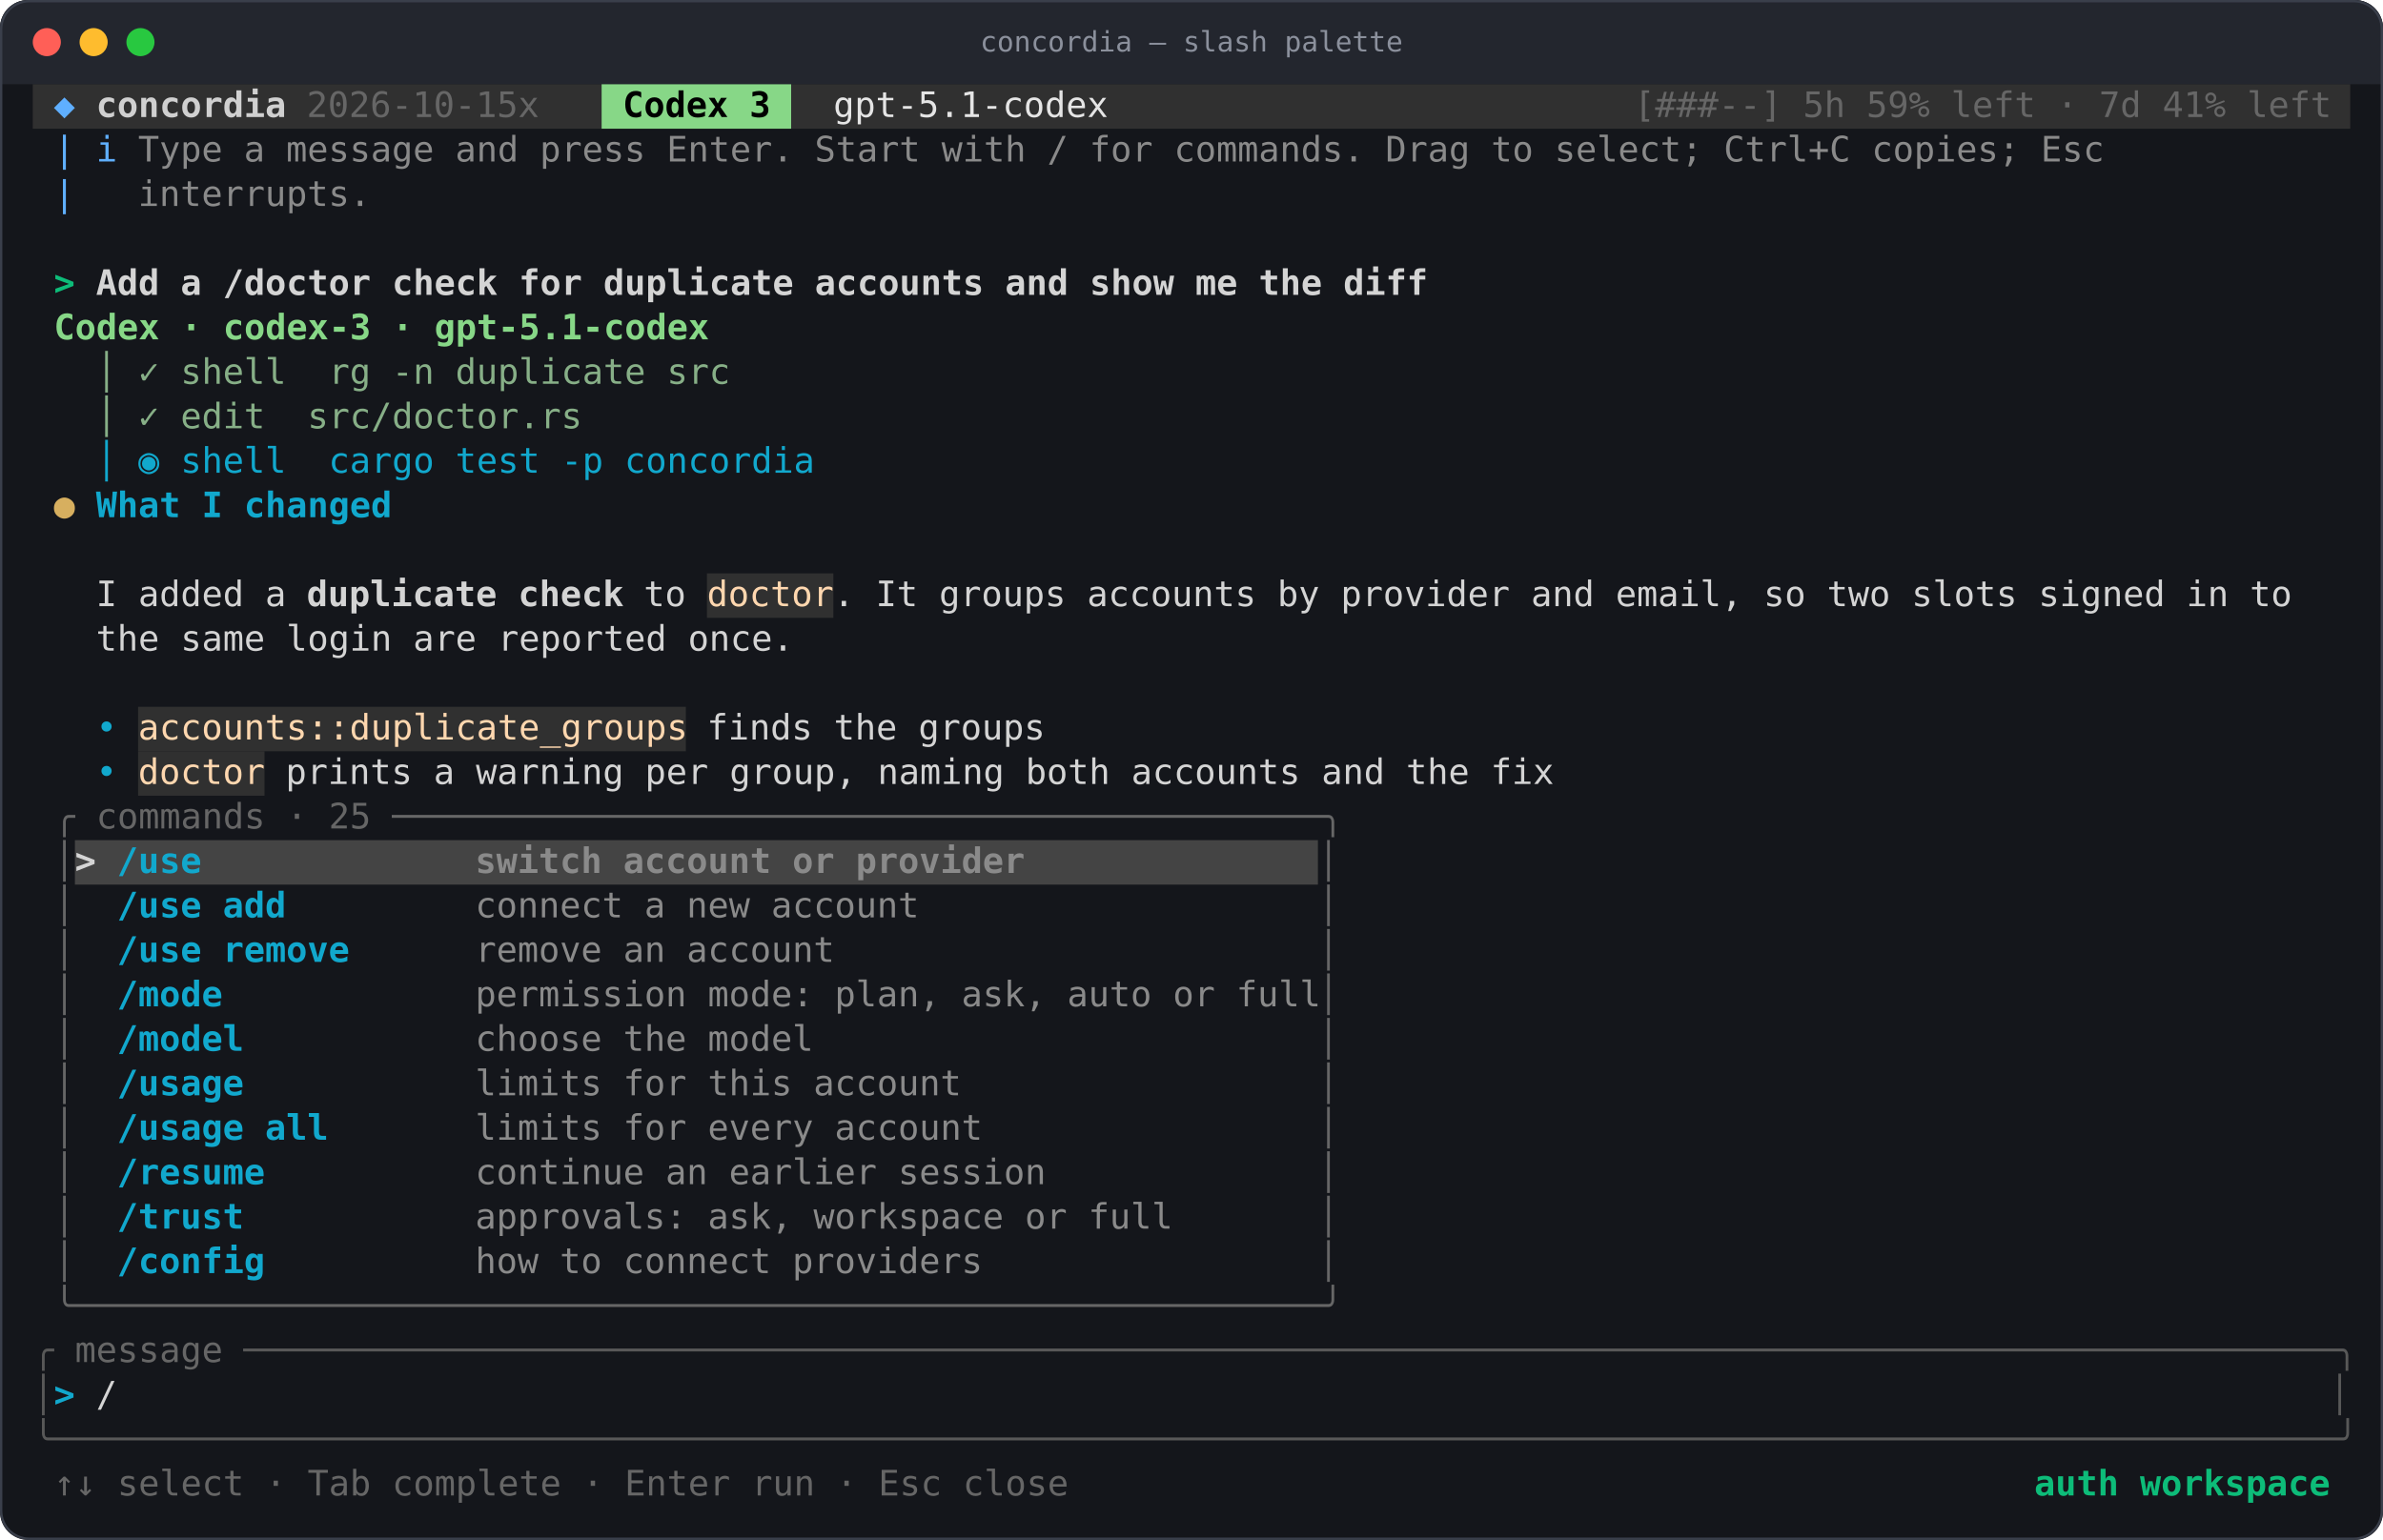
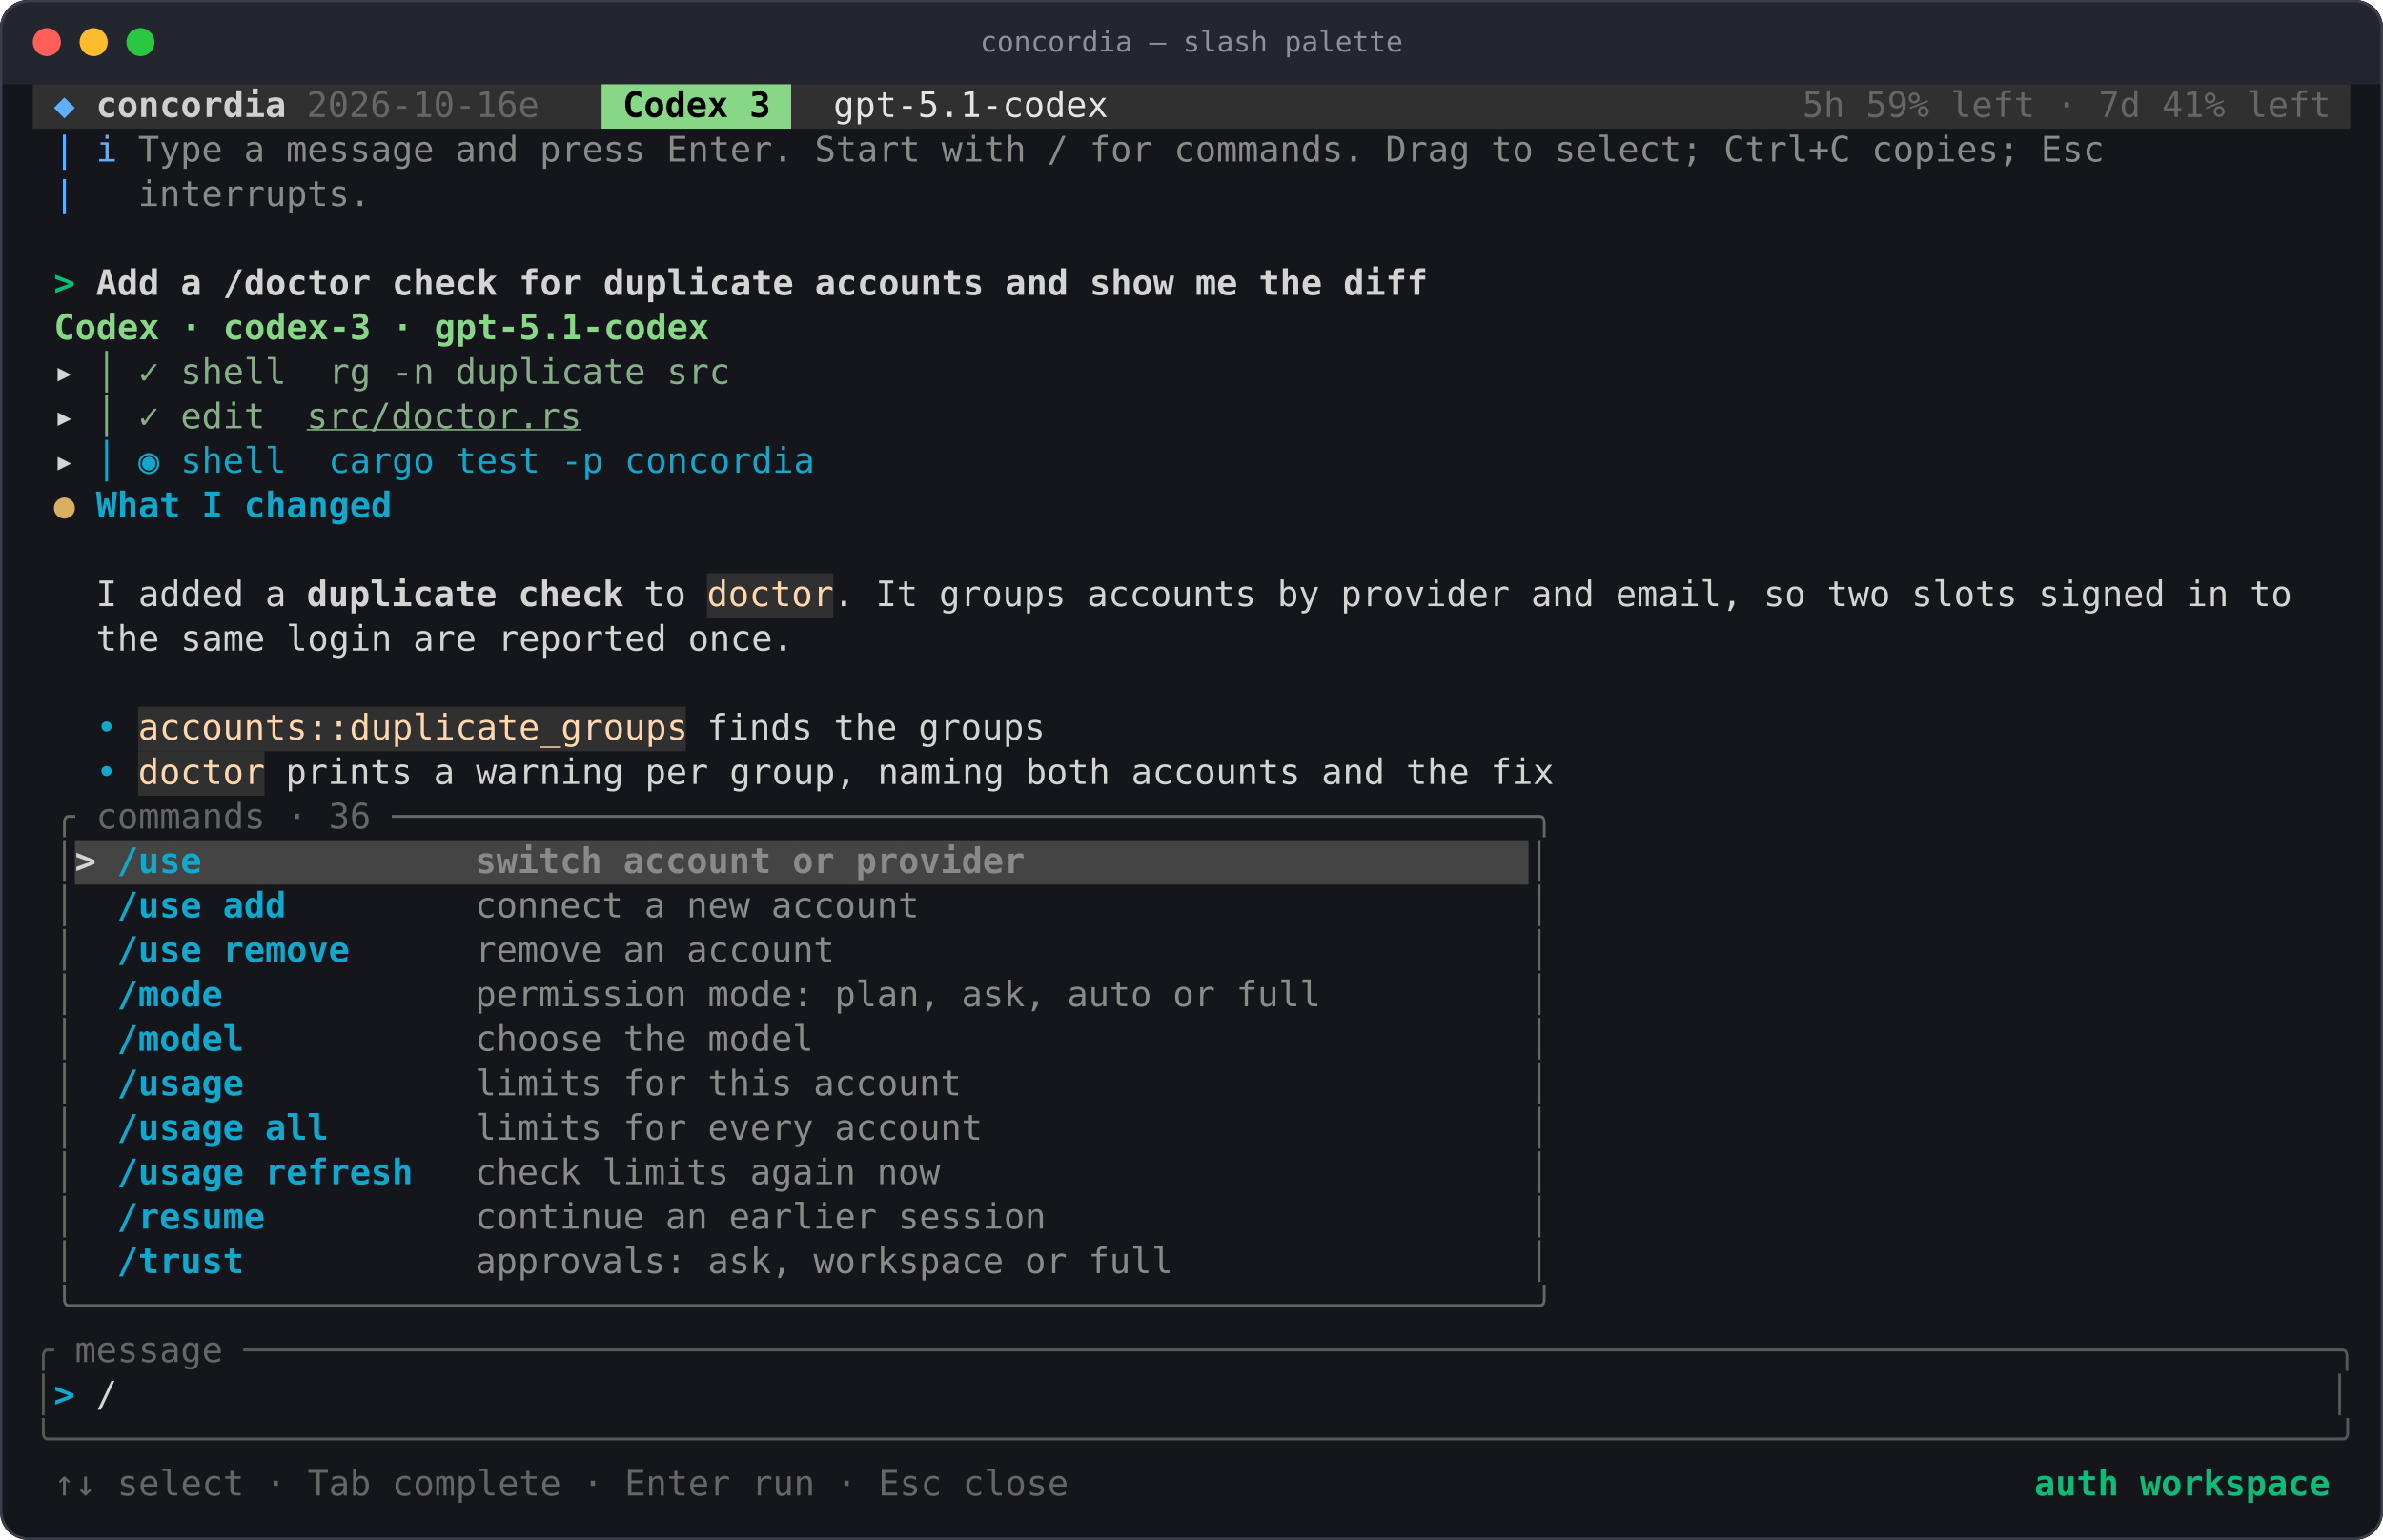
<svg xmlns="http://www.w3.org/2000/svg" width="1018" height="658" viewBox="0 0 1018 658" role="img" aria-label="concordia — slash palette">
  <defs>
    <clipPath id="win">
      <rect width="1018" height="658" rx="12" />
    </clipPath>
  </defs>
  <g clip-path="url(#win)">
    <rect width="1018" height="658" fill="#14161b" />
    <rect width="1018" height="36" fill="#23262e" />
    <circle cx="20" cy="18" r="6" fill="#ff5f57" />
    <circle cx="40" cy="18" r="6" fill="#febc2e" />
    <circle cx="60" cy="18" r="6" fill="#28c840" />
    <text x="509" y="22" font-family="Cascadia Mono, Consolas, monospace" font-size="12" fill="#8b909c" text-anchor="middle">concordia — slash palette</text>
    <rect x="14" y="36" width="243" height="19" fill="#303030" />
    <rect x="257" y="36" width="81" height="19" fill="#87d787" />
    <rect x="338" y="36" width="666" height="19" fill="#303030" />
    <rect x="302" y="245" width="54" height="19" fill="#303030" />
    <rect x="59" y="302" width="234" height="19" fill="#303030" />
    <rect x="59" y="321" width="54" height="19" fill="#303030" />
-     <rect x="32" y="359" width="531" height="19" fill="#444444" />
+     <rect x="32" y="359" width="621" height="19" fill="#444444" />
    <g font-family="Cascadia Mono, Consolas, monospace" font-size="15" xml:space="preserve">
      <text x="23" y="50" textLength="9" lengthAdjust="spacingAndGlyphs" fill="#5fafff" font-weight="700">◆</text>
      <text x="41" y="50" textLength="81" lengthAdjust="spacingAndGlyphs" fill="#d0d0d0" font-weight="700">concordia</text>
-       <text x="131" y="50" textLength="99" lengthAdjust="spacingAndGlyphs" fill="#666666">2026-10-15x</text>
+       <text x="131" y="50" textLength="99" lengthAdjust="spacingAndGlyphs" fill="#666666">2026-10-16e</text>
      <text x="266" y="50" textLength="63" lengthAdjust="spacingAndGlyphs" fill="#000000" font-weight="700">Codex 3</text>
      <text x="356" y="50" textLength="117" lengthAdjust="spacingAndGlyphs" fill="#e5e5e5">gpt-5.1-codex</text>
-       <text x="698" y="50" textLength="297" lengthAdjust="spacingAndGlyphs" fill="#666666">[###--] 5h 59% left · 7d 41% left</text>
+       <text x="770" y="50" textLength="225" lengthAdjust="spacingAndGlyphs" fill="#666666">5h 59% left · 7d 41% left</text>
      <text x="23" y="69" textLength="27" lengthAdjust="spacingAndGlyphs" fill="#5fafff">| i</text>
      <text x="59" y="69" textLength="837" lengthAdjust="spacingAndGlyphs" fill="#8a8a8a">Type a message and press Enter. Start with / for commands. Drag to select; Ctrl+C copies; Esc</text>
      <text x="23" y="88" textLength="9" lengthAdjust="spacingAndGlyphs" fill="#5fafff">|</text>
      <text x="59" y="88" textLength="99" lengthAdjust="spacingAndGlyphs" fill="#8a8a8a">interrupts.</text>
      <text x="23" y="126" textLength="9" lengthAdjust="spacingAndGlyphs" fill="#0dbc79" font-weight="700">&gt;</text>
      <text x="41" y="126" textLength="567" lengthAdjust="spacingAndGlyphs" fill="#d4d4d4" font-weight="700">Add a /doctor check for duplicate accounts and show me the diff</text>
      <text x="23" y="145" textLength="279" lengthAdjust="spacingAndGlyphs" fill="#87d787" font-weight="700">Codex · codex-3 · gpt-5.1-codex</text>
+       <text x="23" y="164" textLength="9" lengthAdjust="spacingAndGlyphs" fill="#d4d4d4">▸</text>
      <text x="41" y="164" textLength="270" lengthAdjust="spacingAndGlyphs" fill="#87af87">│ ✓ shell  rg -n duplicate src</text>
-       <text x="41" y="183" textLength="207" lengthAdjust="spacingAndGlyphs" fill="#87af87">│ ✓ edit  src/doctor.rs</text>
+       <text x="23" y="183" textLength="9" lengthAdjust="spacingAndGlyphs" fill="#d4d4d4">▸</text>
+       <text x="41" y="183" textLength="72" lengthAdjust="spacingAndGlyphs" fill="#87af87">│ ✓ edit</text>
+       <text x="131" y="183" textLength="117" lengthAdjust="spacingAndGlyphs" fill="#87af87" text-decoration="underline">src/doctor.rs</text>
+       <text x="23" y="202" textLength="9" lengthAdjust="spacingAndGlyphs" fill="#d4d4d4">▸</text>
      <text x="41" y="202" textLength="306" lengthAdjust="spacingAndGlyphs" fill="#11a8cd">│ ◉ shell  cargo test -p concordia</text>
      <text x="23" y="221" textLength="9" lengthAdjust="spacingAndGlyphs" fill="#d7af5f">●</text>
      <text x="41" y="221" textLength="126" lengthAdjust="spacingAndGlyphs" fill="#11a8cd" font-weight="700">What I changed</text>
      <text x="41" y="259" textLength="81" lengthAdjust="spacingAndGlyphs" fill="#d4d4d4">I added a</text>
      <text x="131" y="259" textLength="135" lengthAdjust="spacingAndGlyphs" fill="#d4d4d4" font-weight="700">duplicate check</text>
      <text x="275" y="259" textLength="18" lengthAdjust="spacingAndGlyphs" fill="#d4d4d4">to</text>
      <text x="302" y="259" textLength="54" lengthAdjust="spacingAndGlyphs" fill="#ffd7af">doctor</text>
      <text x="356" y="259" textLength="621" lengthAdjust="spacingAndGlyphs" fill="#d4d4d4">. It groups accounts by provider and email, so two slots signed in to</text>
      <text x="41" y="278" textLength="297" lengthAdjust="spacingAndGlyphs" fill="#d4d4d4">the same login are reported once.</text>
      <text x="41" y="316" textLength="9" lengthAdjust="spacingAndGlyphs" fill="#11a8cd">•</text>
      <text x="59" y="316" textLength="234" lengthAdjust="spacingAndGlyphs" fill="#ffd7af">accounts::duplicate_groups</text>
      <text x="302" y="316" textLength="144" lengthAdjust="spacingAndGlyphs" fill="#d4d4d4">finds the groups</text>
      <text x="41" y="335" textLength="9" lengthAdjust="spacingAndGlyphs" fill="#11a8cd">•</text>
      <text x="59" y="335" textLength="54" lengthAdjust="spacingAndGlyphs" fill="#ffd7af">doctor</text>
      <text x="122" y="335" textLength="540" lengthAdjust="spacingAndGlyphs" fill="#d4d4d4">prints a warning per group, naming both accounts and the fix</text>
-       <text x="23" y="354" textLength="549" lengthAdjust="spacingAndGlyphs" fill="#666666">╭ commands · 25 ────────────────────────────────────────────╮</text>
+       <text x="23" y="354" textLength="639" lengthAdjust="spacingAndGlyphs" fill="#666666">╭ commands · 36 ──────────────────────────────────────────────────────╮</text>
      <text x="23" y="373" textLength="9" lengthAdjust="spacingAndGlyphs" fill="#666666">│</text>
      <text x="32" y="373" textLength="9" lengthAdjust="spacingAndGlyphs" fill="#d4d4d4" font-weight="700">&gt;</text>
      <text x="50" y="373" textLength="36" lengthAdjust="spacingAndGlyphs" fill="#11a8cd" font-weight="700">/use</text>
      <text x="203" y="373" textLength="234" lengthAdjust="spacingAndGlyphs" fill="#8a8a8a" font-weight="700">switch account or provider</text>
-       <text x="563" y="373" textLength="9" lengthAdjust="spacingAndGlyphs" fill="#666666">│</text>
+       <text x="653" y="373" textLength="9" lengthAdjust="spacingAndGlyphs" fill="#666666">│</text>
      <text x="23" y="392" textLength="9" lengthAdjust="spacingAndGlyphs" fill="#666666">│</text>
      <text x="50" y="392" textLength="72" lengthAdjust="spacingAndGlyphs" fill="#11a8cd" font-weight="700">/use add</text>
      <text x="203" y="392" textLength="189" lengthAdjust="spacingAndGlyphs" fill="#8a8a8a">connect a new account</text>
-       <text x="563" y="392" textLength="9" lengthAdjust="spacingAndGlyphs" fill="#666666">│</text>
+       <text x="653" y="392" textLength="9" lengthAdjust="spacingAndGlyphs" fill="#666666">│</text>
      <text x="23" y="411" textLength="9" lengthAdjust="spacingAndGlyphs" fill="#666666">│</text>
      <text x="50" y="411" textLength="99" lengthAdjust="spacingAndGlyphs" fill="#11a8cd" font-weight="700">/use remove</text>
      <text x="203" y="411" textLength="153" lengthAdjust="spacingAndGlyphs" fill="#8a8a8a">remove an account</text>
-       <text x="563" y="411" textLength="9" lengthAdjust="spacingAndGlyphs" fill="#666666">│</text>
+       <text x="653" y="411" textLength="9" lengthAdjust="spacingAndGlyphs" fill="#666666">│</text>
      <text x="23" y="430" textLength="9" lengthAdjust="spacingAndGlyphs" fill="#666666">│</text>
      <text x="50" y="430" textLength="45" lengthAdjust="spacingAndGlyphs" fill="#11a8cd" font-weight="700">/mode</text>
      <text x="203" y="430" textLength="360" lengthAdjust="spacingAndGlyphs" fill="#8a8a8a">permission mode: plan, ask, auto or full</text>
-       <text x="563" y="430" textLength="9" lengthAdjust="spacingAndGlyphs" fill="#666666">│</text>
+       <text x="653" y="430" textLength="9" lengthAdjust="spacingAndGlyphs" fill="#666666">│</text>
      <text x="23" y="449" textLength="9" lengthAdjust="spacingAndGlyphs" fill="#666666">│</text>
      <text x="50" y="449" textLength="54" lengthAdjust="spacingAndGlyphs" fill="#11a8cd" font-weight="700">/model</text>
      <text x="203" y="449" textLength="144" lengthAdjust="spacingAndGlyphs" fill="#8a8a8a">choose the model</text>
-       <text x="563" y="449" textLength="9" lengthAdjust="spacingAndGlyphs" fill="#666666">│</text>
+       <text x="653" y="449" textLength="9" lengthAdjust="spacingAndGlyphs" fill="#666666">│</text>
      <text x="23" y="468" textLength="9" lengthAdjust="spacingAndGlyphs" fill="#666666">│</text>
      <text x="50" y="468" textLength="54" lengthAdjust="spacingAndGlyphs" fill="#11a8cd" font-weight="700">/usage</text>
      <text x="203" y="468" textLength="207" lengthAdjust="spacingAndGlyphs" fill="#8a8a8a">limits for this account</text>
-       <text x="563" y="468" textLength="9" lengthAdjust="spacingAndGlyphs" fill="#666666">│</text>
+       <text x="653" y="468" textLength="9" lengthAdjust="spacingAndGlyphs" fill="#666666">│</text>
      <text x="23" y="487" textLength="9" lengthAdjust="spacingAndGlyphs" fill="#666666">│</text>
      <text x="50" y="487" textLength="90" lengthAdjust="spacingAndGlyphs" fill="#11a8cd" font-weight="700">/usage all</text>
      <text x="203" y="487" textLength="216" lengthAdjust="spacingAndGlyphs" fill="#8a8a8a">limits for every account</text>
-       <text x="563" y="487" textLength="9" lengthAdjust="spacingAndGlyphs" fill="#666666">│</text>
+       <text x="653" y="487" textLength="9" lengthAdjust="spacingAndGlyphs" fill="#666666">│</text>
      <text x="23" y="506" textLength="9" lengthAdjust="spacingAndGlyphs" fill="#666666">│</text>
-       <text x="50" y="506" textLength="63" lengthAdjust="spacingAndGlyphs" fill="#11a8cd" font-weight="700">/resume</text>
-       <text x="203" y="506" textLength="243" lengthAdjust="spacingAndGlyphs" fill="#8a8a8a">continue an earlier session</text>
-       <text x="563" y="506" textLength="9" lengthAdjust="spacingAndGlyphs" fill="#666666">│</text>
+       <text x="50" y="506" textLength="126" lengthAdjust="spacingAndGlyphs" fill="#11a8cd" font-weight="700">/usage refresh</text>
+       <text x="203" y="506" textLength="198" lengthAdjust="spacingAndGlyphs" fill="#8a8a8a">check limits again now</text>
+       <text x="653" y="506" textLength="9" lengthAdjust="spacingAndGlyphs" fill="#666666">│</text>
      <text x="23" y="525" textLength="9" lengthAdjust="spacingAndGlyphs" fill="#666666">│</text>
-       <text x="50" y="525" textLength="54" lengthAdjust="spacingAndGlyphs" fill="#11a8cd" font-weight="700">/trust</text>
-       <text x="203" y="525" textLength="297" lengthAdjust="spacingAndGlyphs" fill="#8a8a8a">approvals: ask, workspace or full</text>
-       <text x="563" y="525" textLength="9" lengthAdjust="spacingAndGlyphs" fill="#666666">│</text>
+       <text x="50" y="525" textLength="63" lengthAdjust="spacingAndGlyphs" fill="#11a8cd" font-weight="700">/resume</text>
+       <text x="203" y="525" textLength="243" lengthAdjust="spacingAndGlyphs" fill="#8a8a8a">continue an earlier session</text>
+       <text x="653" y="525" textLength="9" lengthAdjust="spacingAndGlyphs" fill="#666666">│</text>
      <text x="23" y="544" textLength="9" lengthAdjust="spacingAndGlyphs" fill="#666666">│</text>
-       <text x="50" y="544" textLength="63" lengthAdjust="spacingAndGlyphs" fill="#11a8cd" font-weight="700">/config</text>
-       <text x="203" y="544" textLength="216" lengthAdjust="spacingAndGlyphs" fill="#8a8a8a">how to connect providers</text>
-       <text x="563" y="544" textLength="9" lengthAdjust="spacingAndGlyphs" fill="#666666">│</text>
-       <text x="23" y="563" textLength="549" lengthAdjust="spacingAndGlyphs" fill="#666666">╰───────────────────────────────────────────────────────────╯</text>
+       <text x="50" y="544" textLength="54" lengthAdjust="spacingAndGlyphs" fill="#11a8cd" font-weight="700">/trust</text>
+       <text x="203" y="544" textLength="297" lengthAdjust="spacingAndGlyphs" fill="#8a8a8a">approvals: ask, workspace or full</text>
+       <text x="653" y="544" textLength="9" lengthAdjust="spacingAndGlyphs" fill="#666666">│</text>
+       <text x="23" y="563" textLength="639" lengthAdjust="spacingAndGlyphs" fill="#666666">╰─────────────────────────────────────────────────────────────────────╯</text>
      <text x="14" y="582" textLength="9" lengthAdjust="spacingAndGlyphs" fill="#585858">╭</text>
      <text x="32" y="582" textLength="63" lengthAdjust="spacingAndGlyphs" fill="#666666">message</text>
      <text x="104" y="582" textLength="900" lengthAdjust="spacingAndGlyphs" fill="#585858">───────────────────────────────────────────────────────────────────────────────────────────────────╮</text>
      <text x="14" y="601" textLength="9" lengthAdjust="spacingAndGlyphs" fill="#585858">│</text>
      <text x="23" y="601" textLength="9" lengthAdjust="spacingAndGlyphs" fill="#11a8cd" font-weight="700">&gt;</text>
      <text x="41" y="601" textLength="9" lengthAdjust="spacingAndGlyphs" fill="#d4d4d4">/</text>
      <text x="995" y="601" textLength="9" lengthAdjust="spacingAndGlyphs" fill="#585858">│</text>
      <text x="14" y="620" textLength="990" lengthAdjust="spacingAndGlyphs" fill="#585858">╰────────────────────────────────────────────────────────────────────────────────────────────────────────────╯</text>
      <text x="23" y="639" textLength="432" lengthAdjust="spacingAndGlyphs" fill="#666666">↑↓ select · Tab complete · Enter run · Esc close</text>
      <text x="869" y="639" textLength="126" lengthAdjust="spacingAndGlyphs" fill="#0dbc79" font-weight="700">auth workspace</text>
    </g>
  </g>
  <rect x="0.5" y="0.5" width="1017" height="657" rx="12" fill="none" stroke="#3a3f4b" />
</svg>
